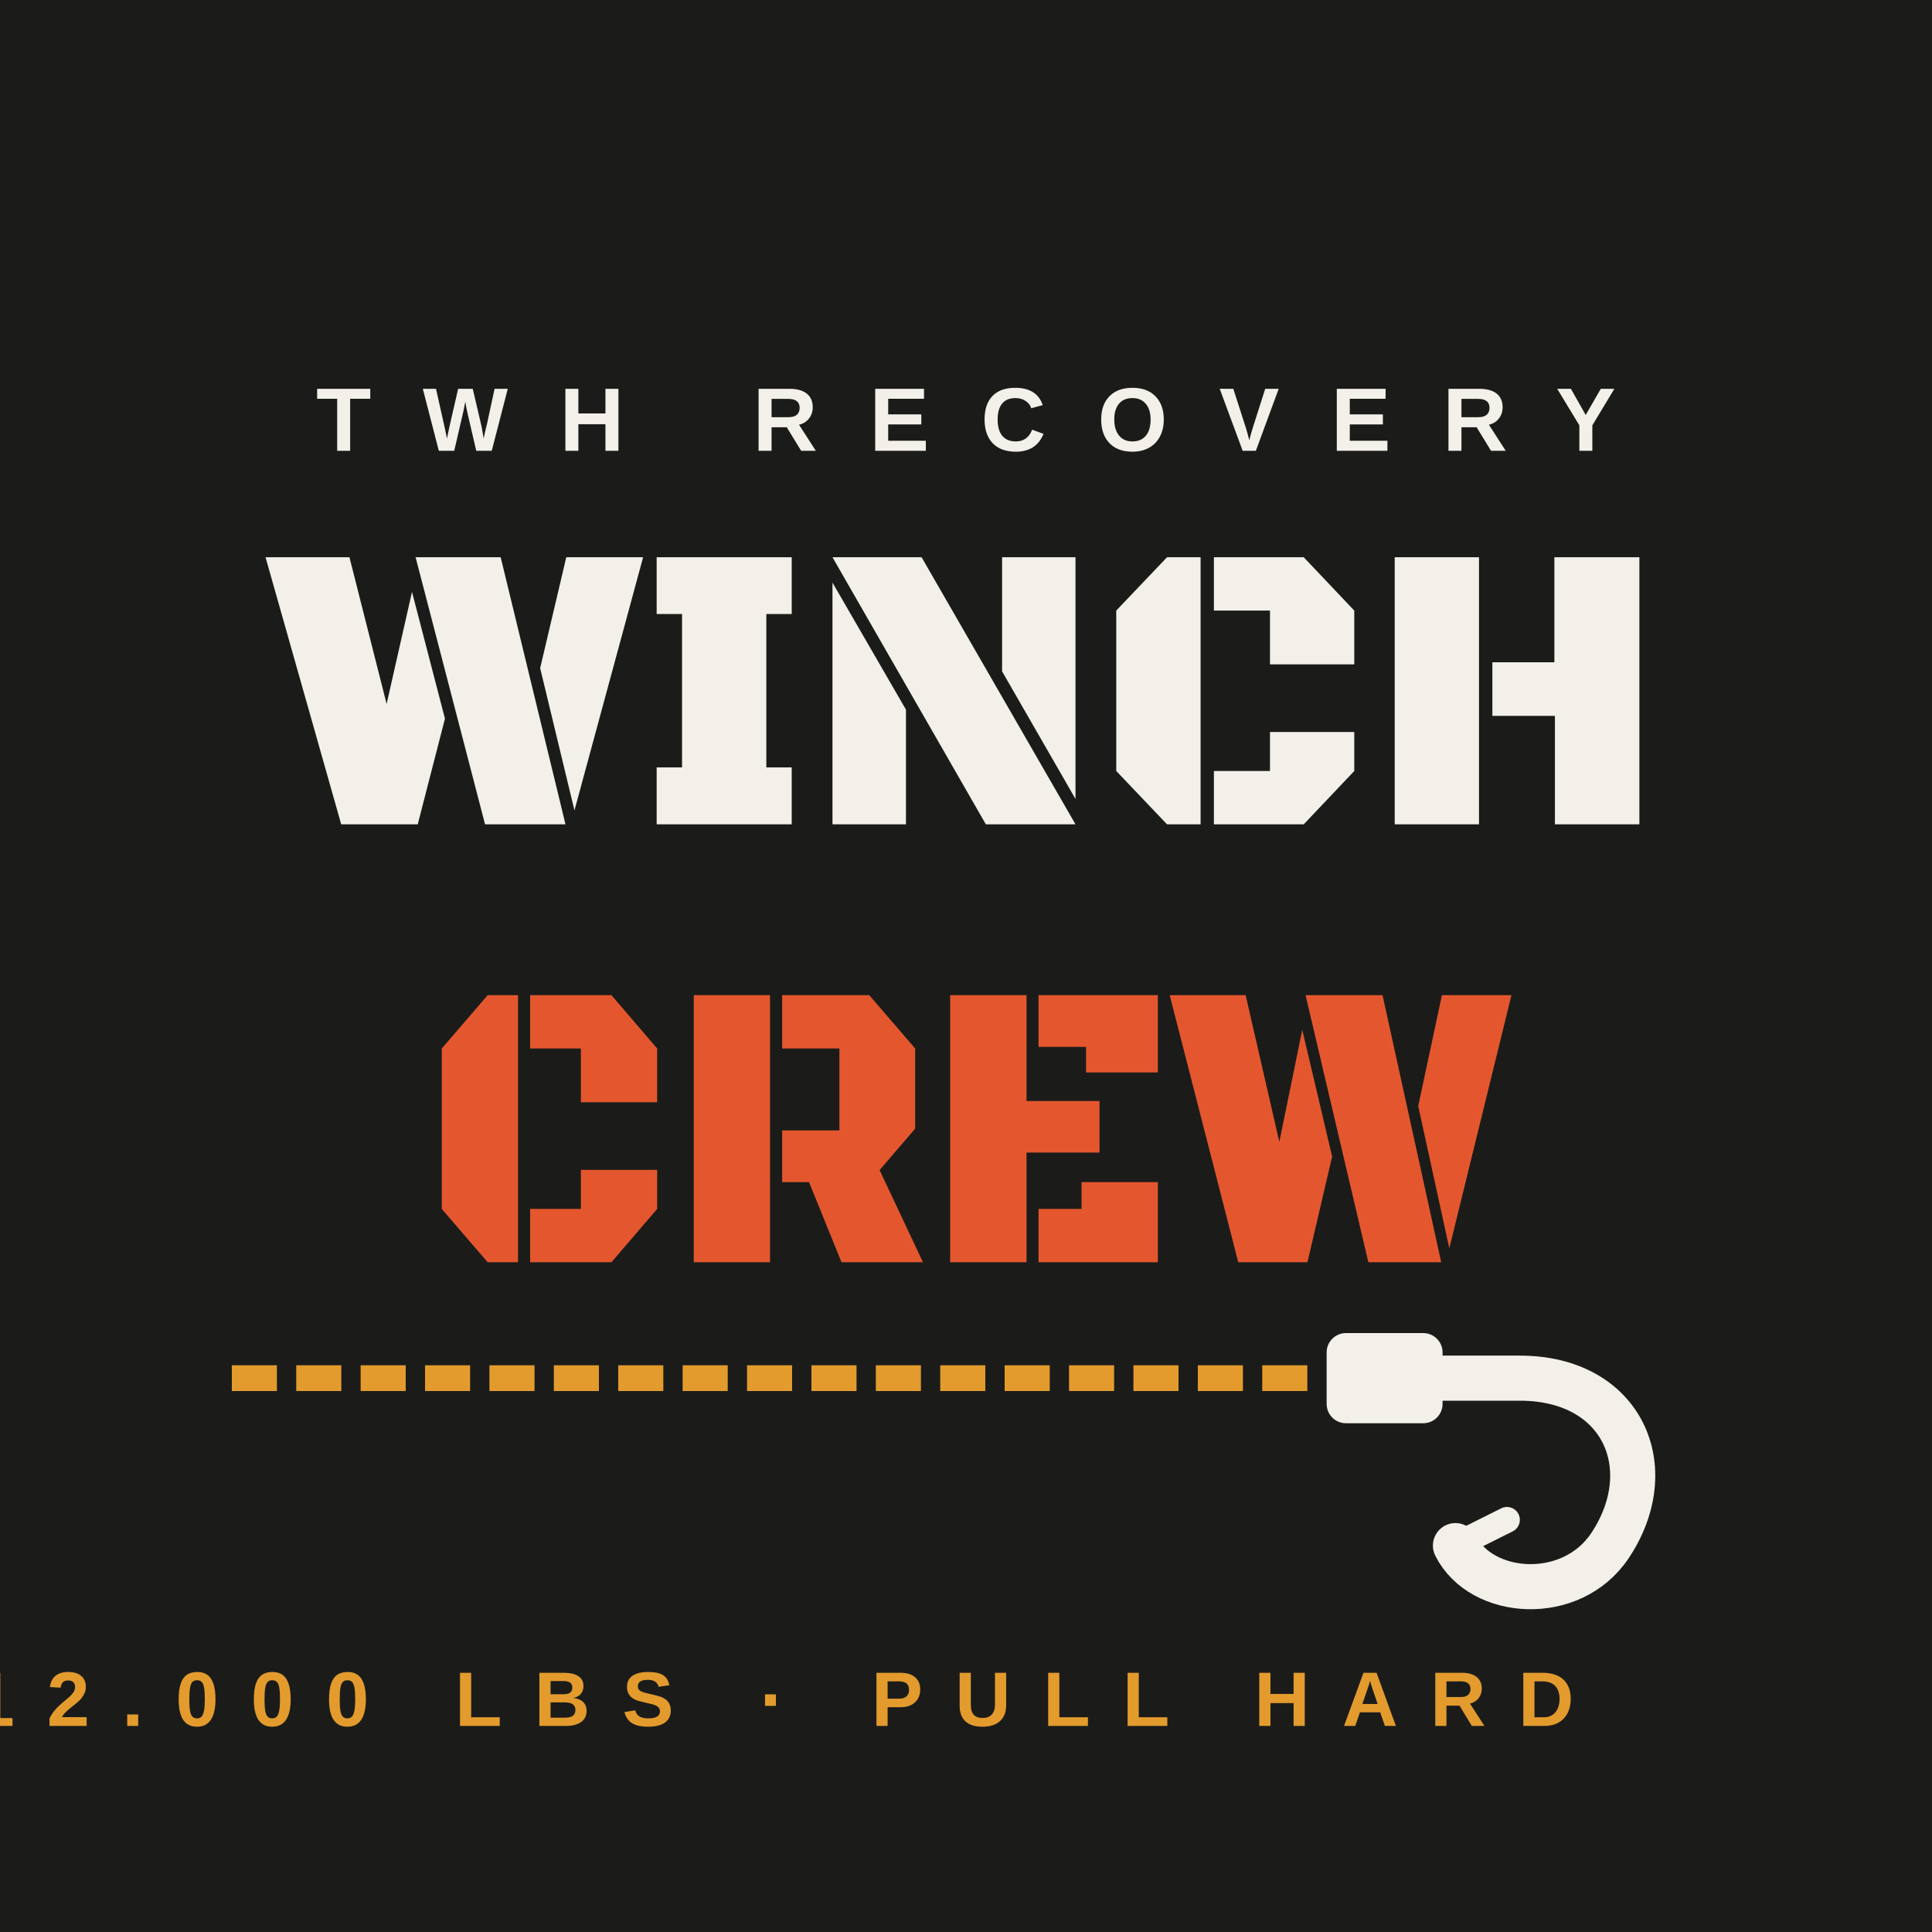
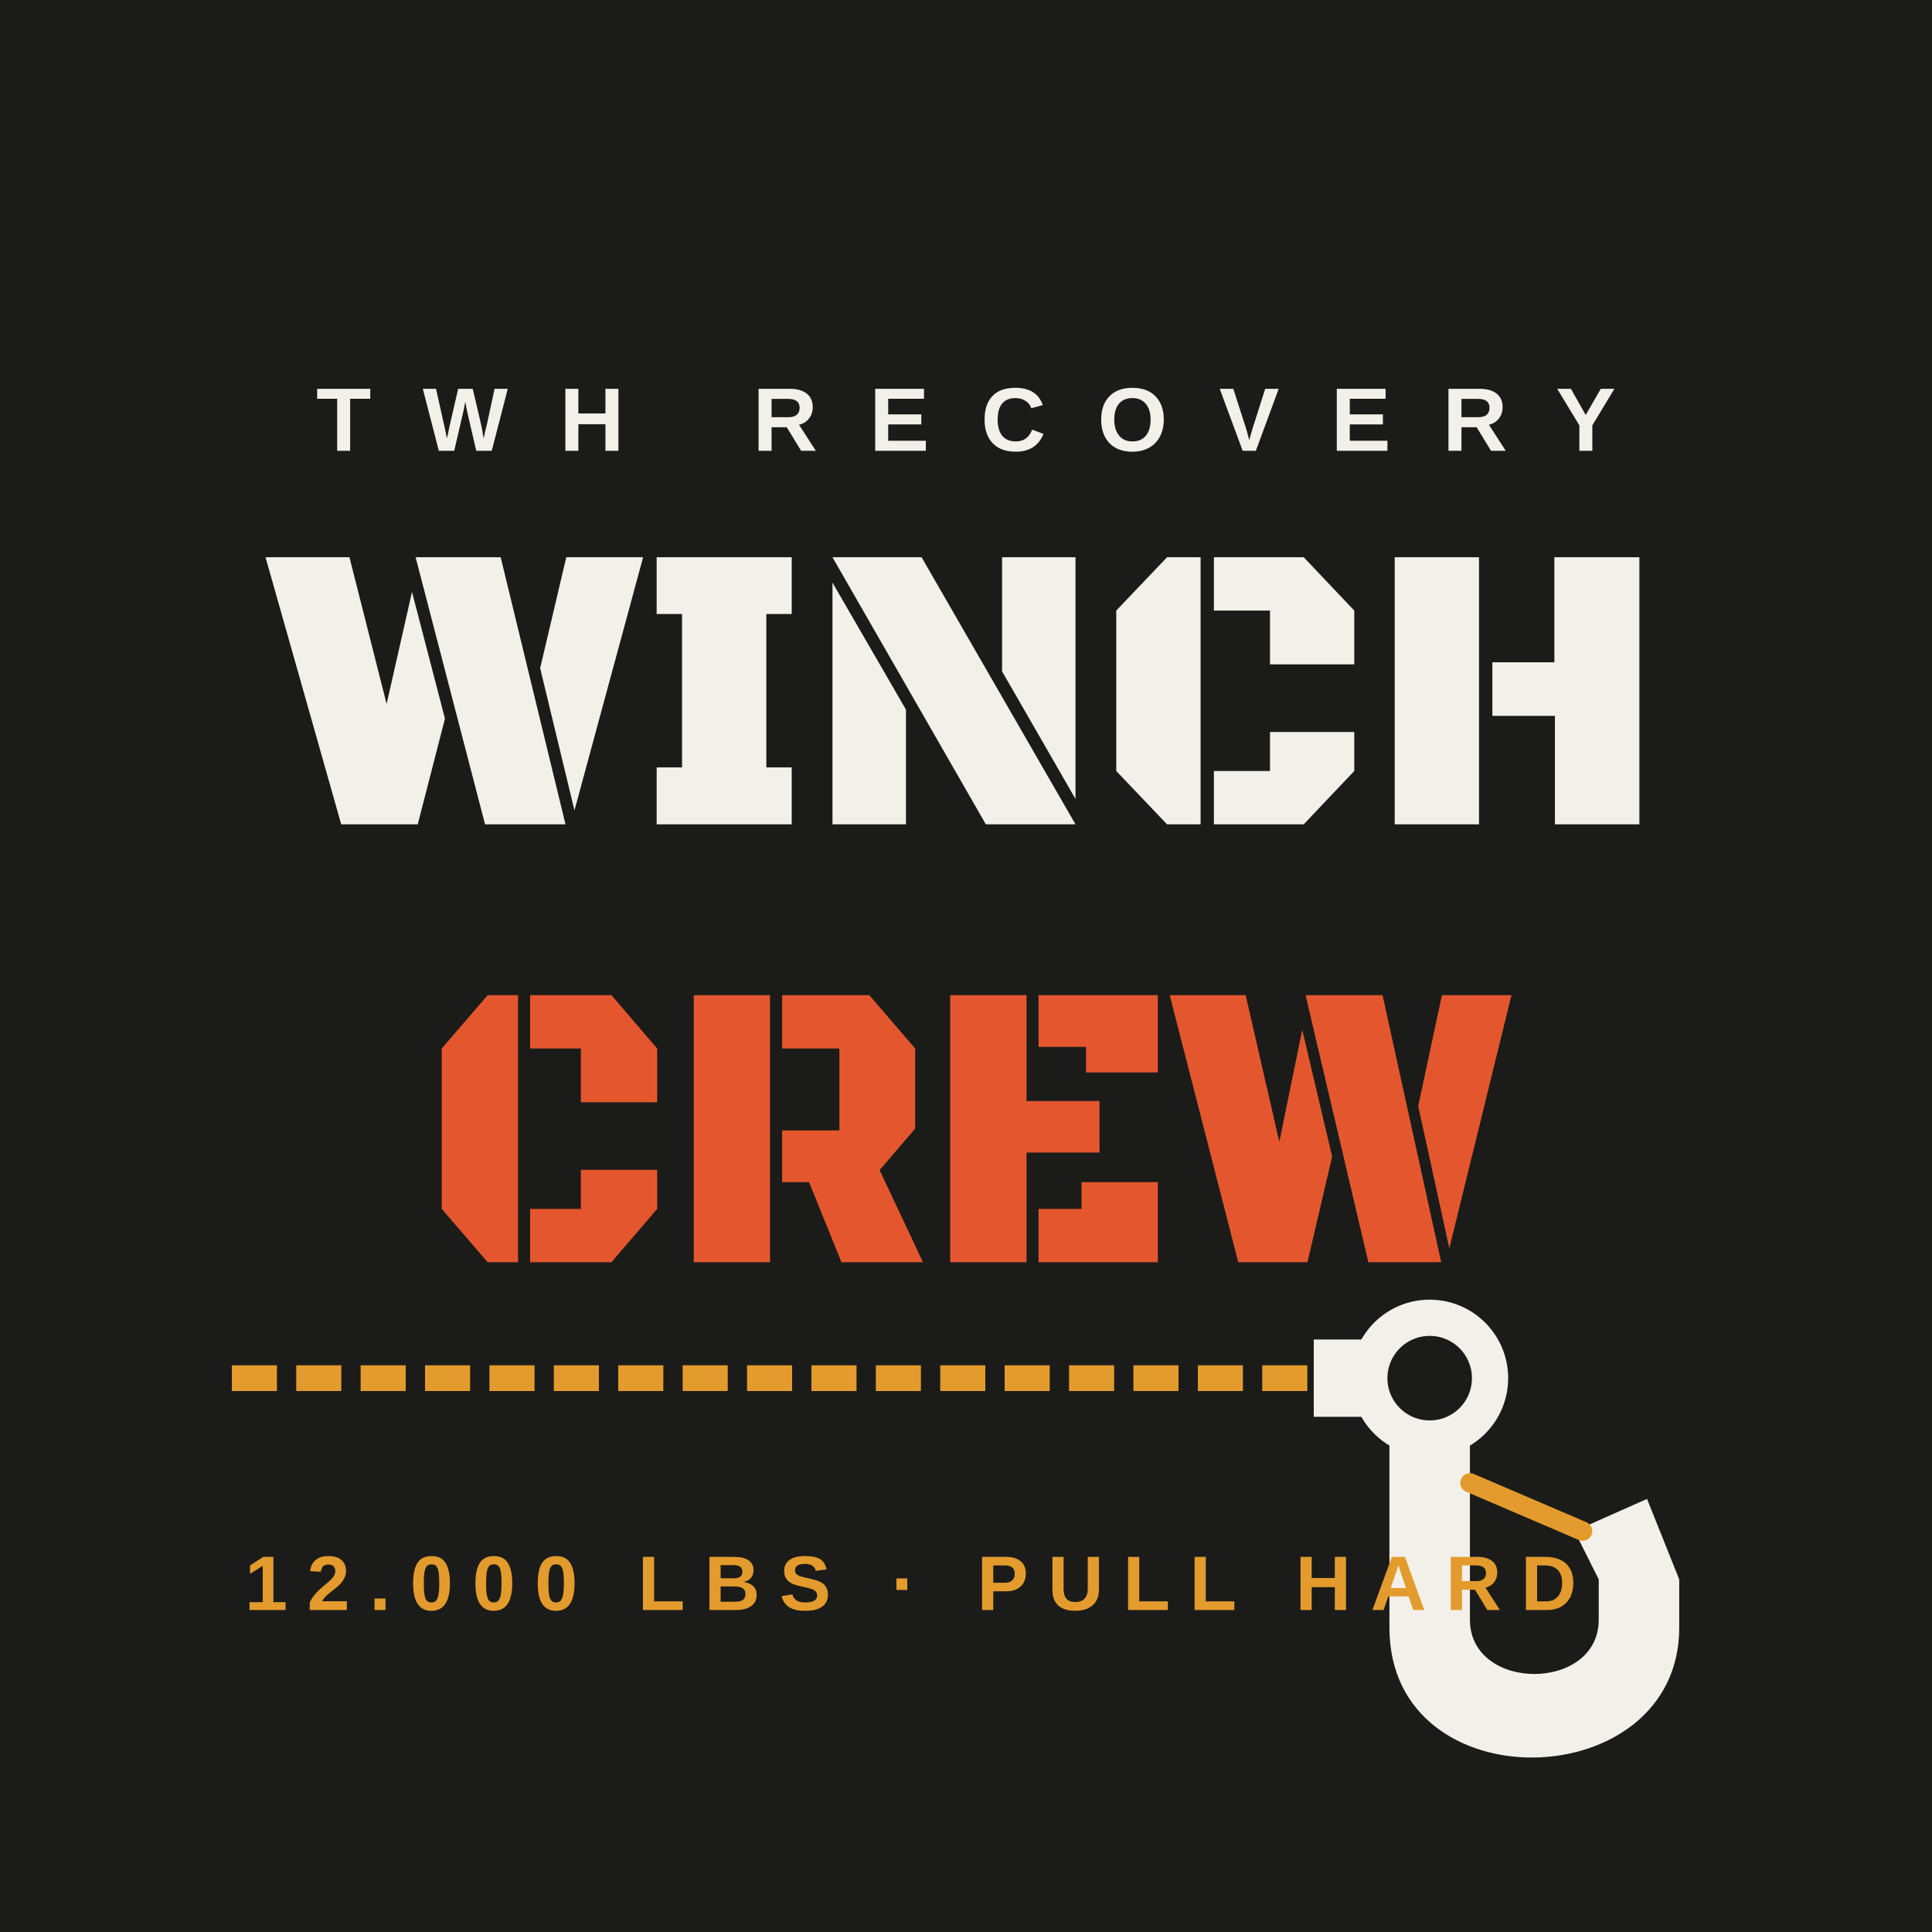
<svg xmlns="http://www.w3.org/2000/svg" width="1000" height="1000" viewBox="0 0 300 300">
  <rect id="fondo" width="300" height="300" fill="#1B1C1A" />
  <g transform="translate(42 128) scale(0.94763 1)">
    <path d="M24.13 0L11.59 0L-0.81-41.47L12.94-41.47L19.03-18.69L23.19-36.09L28.59-16.41L24.13 0ZM48.34 0L35.16 0L23.78-41.47L37.72-41.47L48.34 0ZM61.06-41.47L49.81-2.16L44.19-24.25L48.47-41.47L61.06-41.47ZM85.41 0L63.28 0L63.28-8.84L67.44-8.84L67.44-32.66L63.28-32.66L63.28-41.47L85.41-41.47L85.41-32.66L81.25-32.66L81.25-8.84L85.41-8.84L85.41 0ZM131.91 0L117.22 0L92.09-41.47L106.69-41.47L131.91 0ZM131.91-41.47L131.91-3.94L119.88-23.75L119.88-41.47L131.91-41.47ZM104.13 0L92.09 0L92.09-37.53L104.13-17.81L104.13 0ZM152.41 0L146.91 0L138.59-8.28L138.59-33.19L146.91-41.47L152.41-41.47L152.41 0ZM177.59-24.84L163.78-24.84L163.78-33.19L154.59-33.19L154.59-41.47L169.31-41.47L177.59-33.19L177.59-24.84ZM169.31 0L154.59 0L154.59-8.28L163.78-8.28L163.78-14.34L177.59-14.34L177.59-8.28L169.31 0ZM224.31 0L210.47 0L210.47-16.84L200.22-16.84L200.22-25.16L210.38-25.16L210.38-41.47L224.31-41.47L224.31 0ZM198.03 0L184.22 0L184.22-41.47L198.03-41.47L198.03 0Z" fill="#F2F0E8" />
  </g>
  <g transform="translate(66 196) scale(0.85755 1)">
    <path d="M16.84 0L11.34 0L3.03-8.28L3.03-33.19L11.34-41.47L16.84-41.47L16.84 0ZM42.03-24.84L28.22-24.84L28.22-33.19L19.03-33.19L19.03-41.47L33.75-41.47L42.03-33.19L42.03-24.84ZM33.75 0L19.03 0L19.03-8.28L28.22-8.28L28.22-14.34L42.03-14.34L42.03-8.28L33.75 0ZM69.53-12.44L64.66-12.44L64.66-20.47L75.03-20.47L75.03-33.19L64.66-33.19L64.66-41.47L80.44-41.47L88.75-33.19L88.75-20.75L82.31-14.31L90.16 0L75.41 0L69.53-12.44ZM62.47 0L48.66 0L48.66-41.47L62.47-41.47L62.47 0ZM108.91 0L95.09 0L95.09-41.47L108.91-41.47L108.91-25.03L122.13-25.03L122.13-17.03L108.91-17.03L108.91 0ZM132.69-29.47L119.69-29.47L119.69-33.44L111.09-33.44L111.09-41.47L132.69-41.47L132.69-29.47ZM132.69 0L111.09 0L111.09-8.28L118.88-8.28L118.88-12.44L132.69-12.44L132.69 0ZM159.78 0L147.25 0L134.84-41.47L148.59-41.47L154.69-18.69L158.84-36.09L164.25-16.41L159.78 0ZM184 0L170.81 0L159.44-41.47L173.38-41.47L184 0ZM196.72-41.47L185.47-2.16L179.84-24.25L184.13-41.47L196.72-41.47Z" fill="#E4572E" />
  </g>
-   <path d="M36 214 H206" stroke="#E39B2D" stroke-width="4" stroke-dasharray="7 3" />
-   <rect x="206" y="207" width="18" height="14" rx="3" fill="#F2F0E8" />
-   <path d="M224 214 H236 C252 214 258 228 250 240 C244 249 230 248 226 240" fill="none" stroke="#F2F0E8" stroke-width="7" stroke-linecap="round" />
-   <path d="M226 240 L234 236" stroke="#F2F0E8" stroke-width="4" stroke-linecap="round" />
+   <path d="M36 214 H208" stroke="#E39B2D" stroke-width="4" stroke-dasharray="7 3" />
+   <path d="M204 208 H213 V220 H204 Z" fill="#F2F0E8" />
+   <g transform="translate(222 214) scale(1.25)">
+     <circle cx="0" cy="0" r="7.5" fill="none" stroke="#F2F0E8" stroke-width="4.5" />
+     <path d="M-5 7 H5 V30 C5 39 21 39 21 30 V25 L18 19 L27 15 L31 25 V31 C31 52 -5 53 -5 31 Z" fill="#F2F0E8" />
+     <path d="M5 13 L19 19" stroke="#E39B2D" stroke-width="2.4" stroke-linecap="round" />
+   </g>
  <text x="150" y="70" font-family="Bahnschrift, 'Arial Narrow', Arial, sans-serif" font-size="14" fill="#F2F0E8" text-anchor="middle" font-weight="700" style="font-stretch:condensed" letter-spacing="8">TWH RECOVERY</text>
-   <text x="120" y="268" font-family="Bahnschrift, 'Arial Narrow', Arial, sans-serif" font-size="12" fill="#E39B2D" text-anchor="middle" font-weight="700" style="font-stretch:condensed" letter-spacing="5">12.000 LBS · PULL HARD</text>
+   <text x="38" y="250" font-family="Bahnschrift, 'Arial Narrow', Arial, sans-serif" font-size="12" fill="#E39B2D" font-weight="700" style="font-stretch:condensed" letter-spacing="3">12.000 LBS · PULL HARD</text>
</svg>
